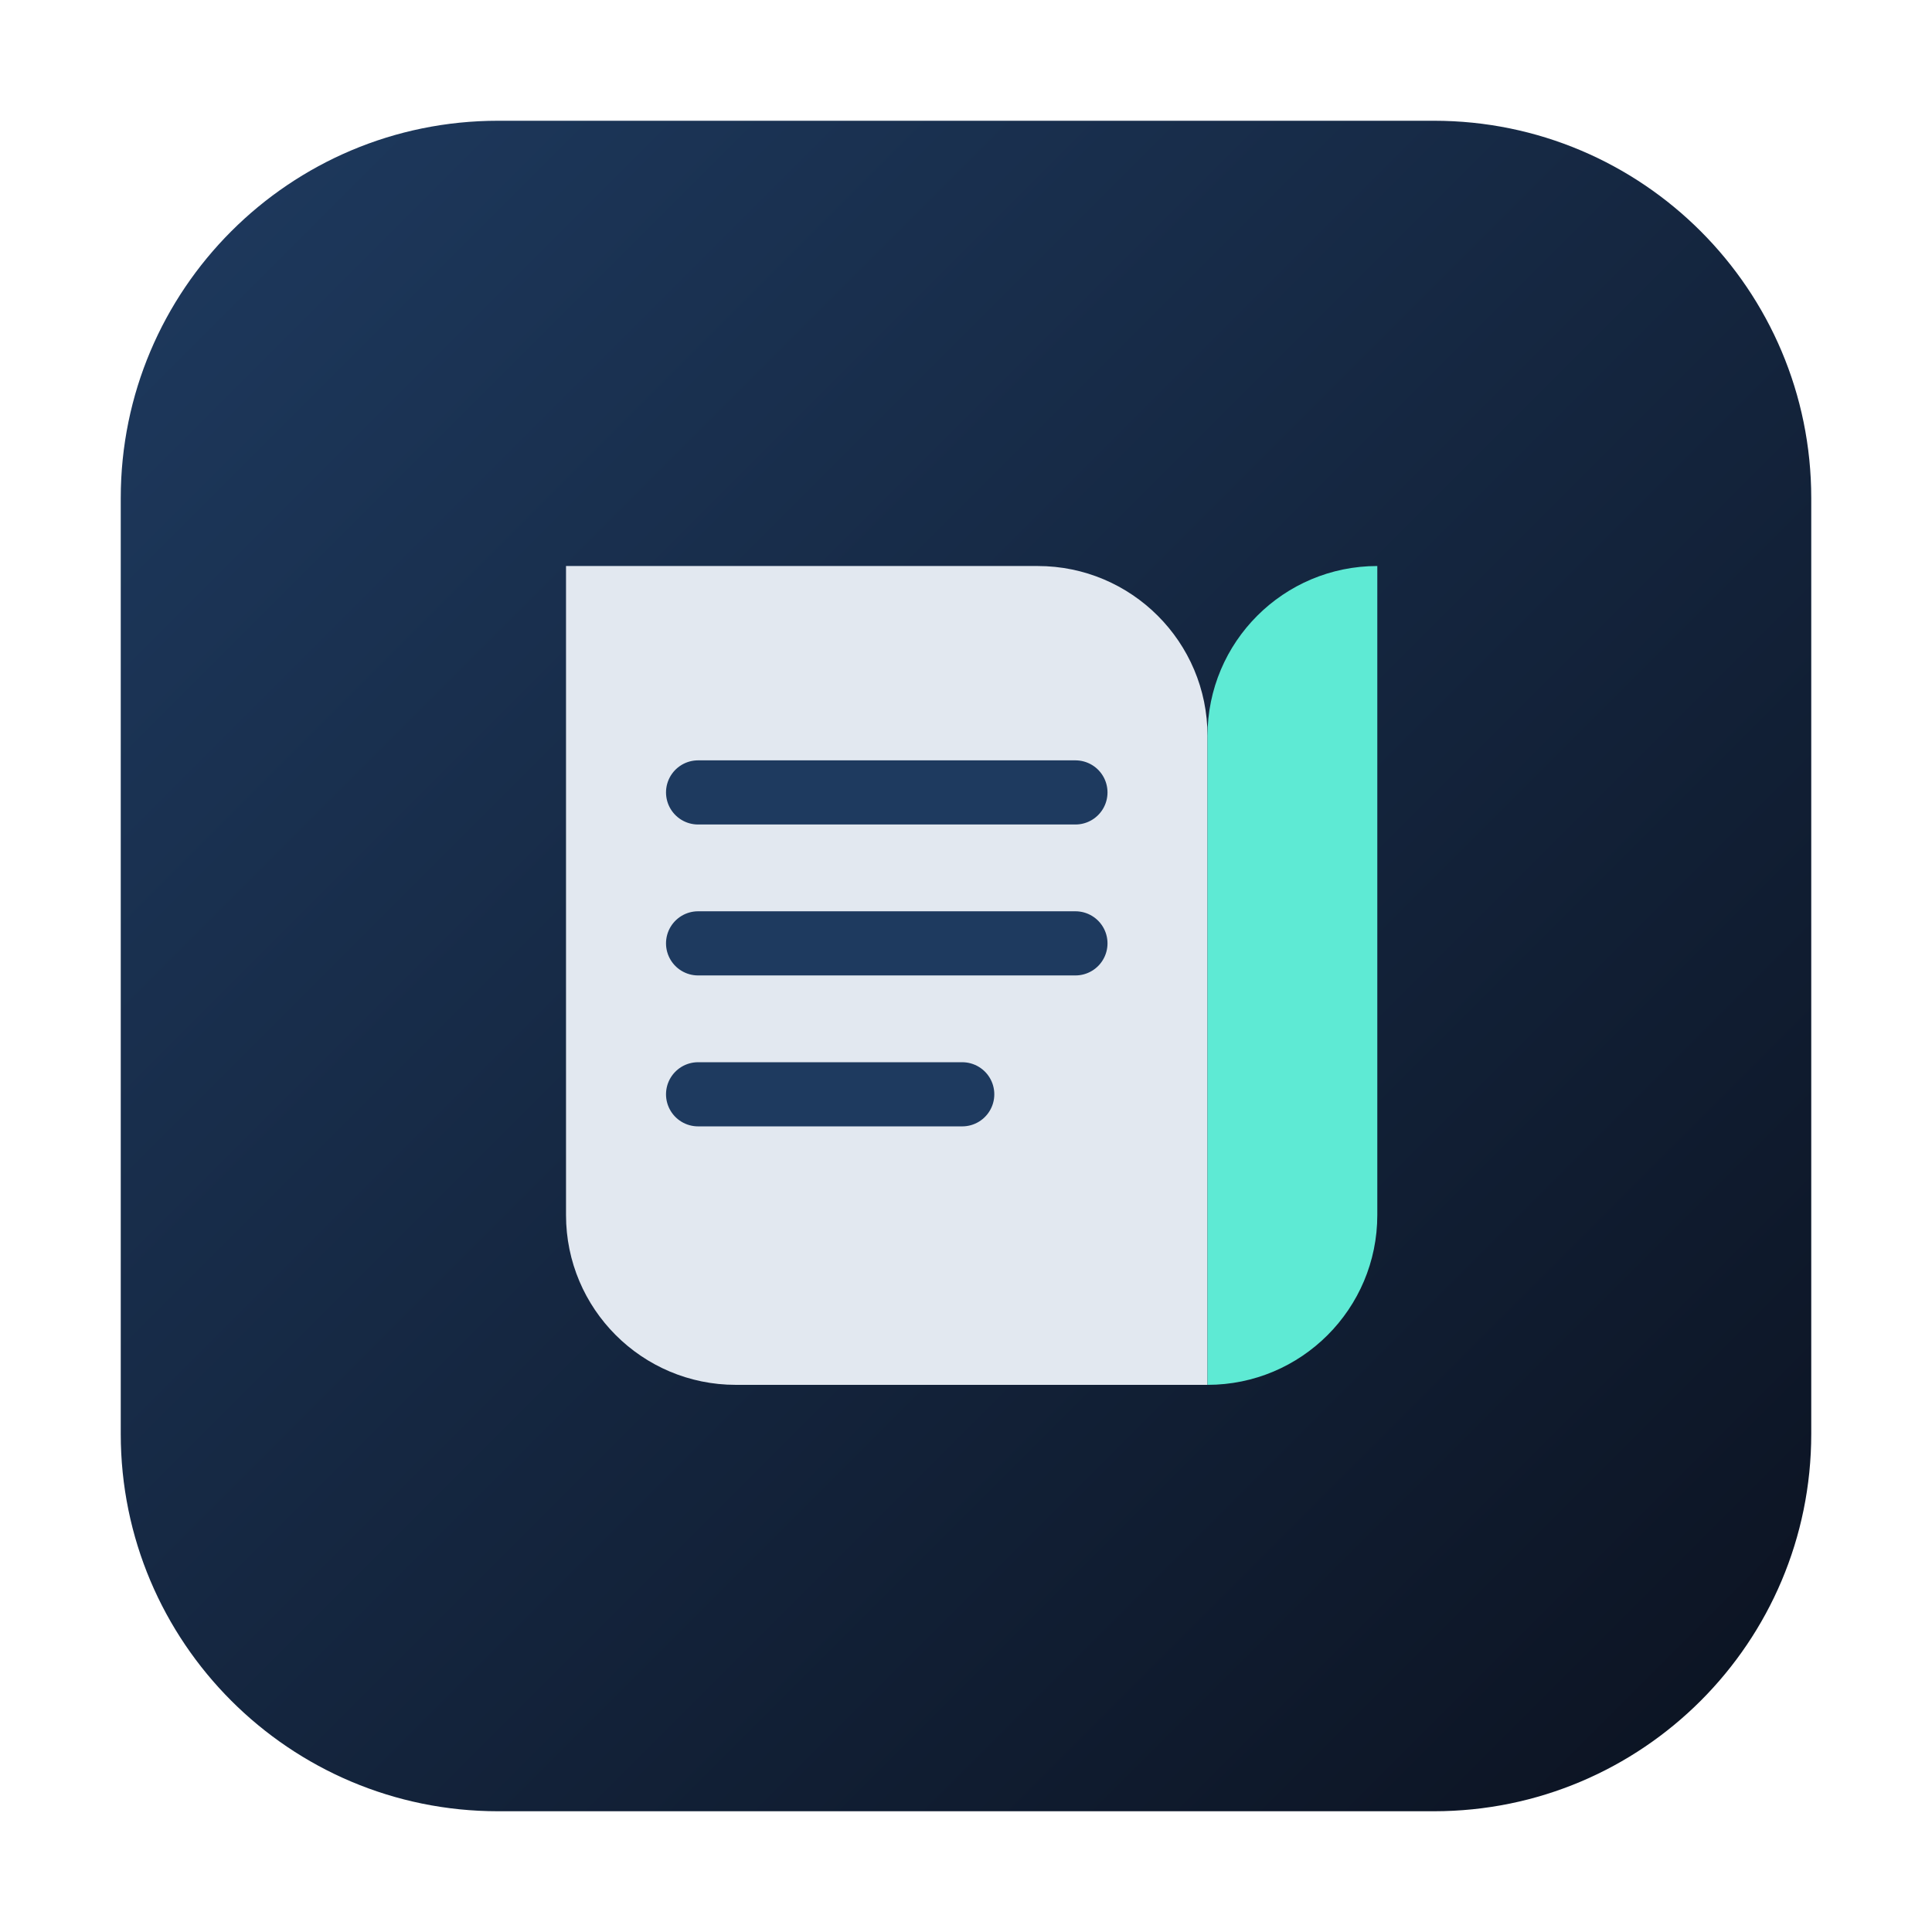
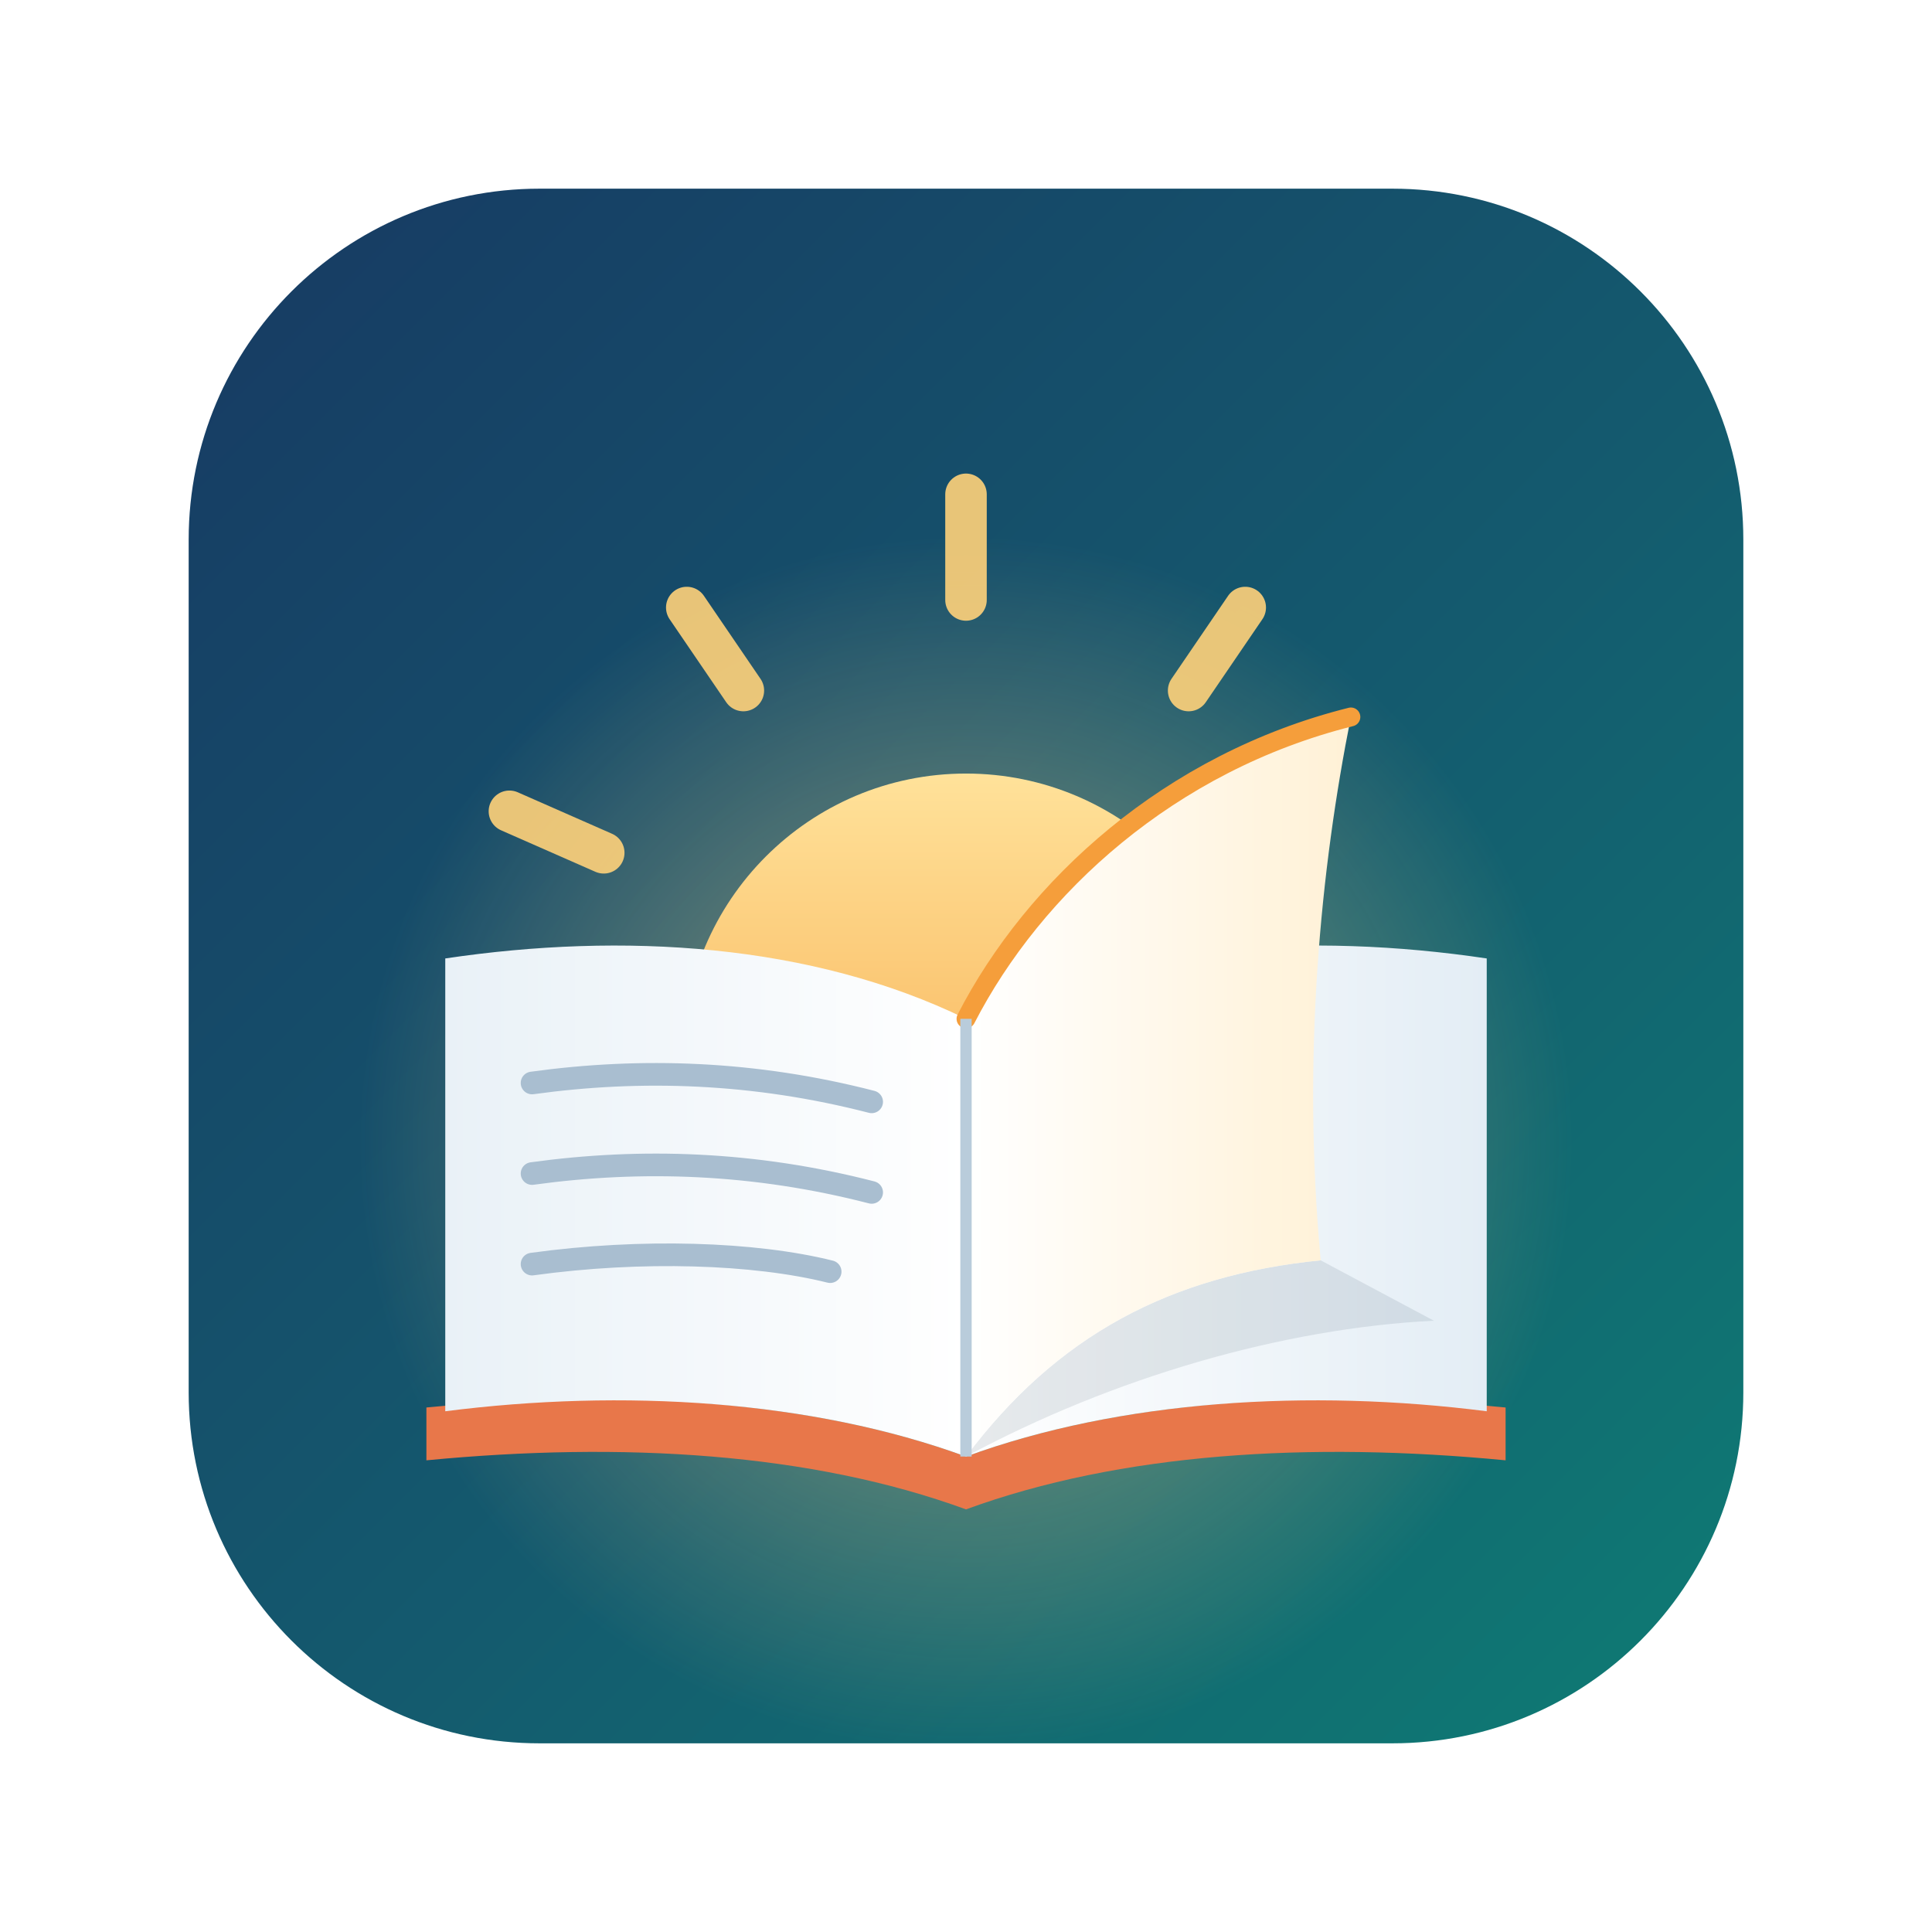
- <svg xmlns="http://www.w3.org/2000/svg" viewBox="0 0 1024 1024">
+ <svg xmlns="http://www.w3.org/2000/svg" viewBox="0 0 1024 1024" width="1024" height="1024">
  <defs>
-     <linearGradient id="g" x1="0" y1="0" x2="1" y2="1">
-       <stop offset="0" stop-color="#1e3a5f" />
-       <stop offset="1" stop-color="#0b1220" />
+     <linearGradient id="bg" x1="0" y1="0" x2="1" y2="1">
+       <stop offset="0" stop-color="#173A63" />
+       <stop offset="0.55" stop-color="#145A6E" />
+       <stop offset="1" stop-color="#0E7C74" />
    </linearGradient>
+     <radialGradient id="glow" cx="0.5" cy="0.56" r="0.42">
+       <stop offset="0" stop-color="#FFD58A" stop-opacity="0.55" />
+       <stop offset="1" stop-color="#FFD58A" stop-opacity="0" />
+     </radialGradient>
+     <linearGradient id="sun" x1="0" y1="0" x2="0" y2="1">
+       <stop offset="0" stop-color="#FFE29A" />
+       <stop offset="1" stop-color="#F59E3B" />
+     </linearGradient>
+     <linearGradient id="pageL" x1="0" y1="0" x2="1" y2="0">
+       <stop offset="0" stop-color="#E9F1F7" />
+       <stop offset="1" stop-color="#FFFFFF" />
+     </linearGradient>
+     <linearGradient id="pageR" x1="0" y1="0" x2="1" y2="0">
+       <stop offset="0" stop-color="#FFFFFF" />
+       <stop offset="1" stop-color="#E3EDF5" />
+     </linearGradient>
+     <linearGradient id="turn" x1="0" y1="0" x2="1" y2="0">
+       <stop offset="0" stop-color="#FFFFFF" stop-opacity="1" />
+       <stop offset="1" stop-color="#FFF1D6" stop-opacity="1" />
+     </linearGradient>
+     <clipPath id="sq">
+       <rect x="100" y="100" width="824" height="824" rx="186" />
+     </clipPath>
  </defs>
-   <rect x="64" y="64" width="896" height="896" rx="200" fill="url(#g)" />
-   <path d="M300 300h250a90 90 0 0 1 90 90v344H390a90 90 0 0 1-90-90z" fill="#e2e8f0" />
-   <path d="M640 390a90 90 0 0 1 90-90h0v344a90 90 0 0 1-90 90z" fill="#5eead4" />
-   <path d="M370 420h200M370 500h200M370 580h140" stroke="#1e3a5f" stroke-width="34" stroke-linecap="round" />
+   <g clip-path="url(#sq)">
+     <rect x="100" y="100" width="824" height="824" fill="url(#bg)" />
+     <circle cx="512" cy="560" r="380" fill="url(#glow)" />
+     <g stroke="#FFD27A" stroke-width="22" stroke-linecap="round" opacity="0.9">
+       <line x1="512" y1="262" x2="512" y2="318" />
+       <line x1="364" y1="322" x2="394" y2="366" />
+       <line x1="660" y1="322" x2="630" y2="366" />
+       <line x1="270" y1="430" x2="320" y2="452" />
+     </g>
+     <circle cx="512" cy="560" r="150" fill="url(#sun)" />
+   </g>
+   <g>
+     <path d="M512 772 C430 742 330 736 226 746 L226 774 C330 764 430 770 512 800 C594 770 694 764 798 774 L798 746 C694 736 594 742 512 772 Z" fill="#E8774A" />
+     <path d="M512 540 C430 500 330 494 236 508 L236 748 C330 736 430 742 512 772 Z" fill="url(#pageL)" />
+     <path d="M512 540 C594 500 694 494 788 508 L788 748 C694 736 594 742 512 772 Z" fill="url(#pageR)" />
+     <g stroke="#A9BED0" stroke-width="12" stroke-linecap="round" fill="none">
+       <path d="M282 574 C340 566 400 568 462 584" />
+       <path d="M282 622 C340 614 400 616 462 632" />
+       <path d="M282 670 C340 662 400 664 440 674" />
+     </g>
+     <path d="M512 772 C560 708 620 676 700 668 L760 700 C680 704 590 730 512 772 Z" fill="#0B2740" opacity="0.10" />
+     <path d="M512 540 C548 470 620 404 716 380 C700 460 690 560 700 668 C620 676 560 708 512 772 Z" fill="url(#turn)" />
+     <path d="M512 540 C548 470 620 404 716 380" fill="none" stroke="#F59E3B" stroke-width="10" stroke-linecap="round" />
+     <path d="M512 540 L512 772" stroke="#B9CCDB" stroke-width="6" />
+   </g>
</svg>
